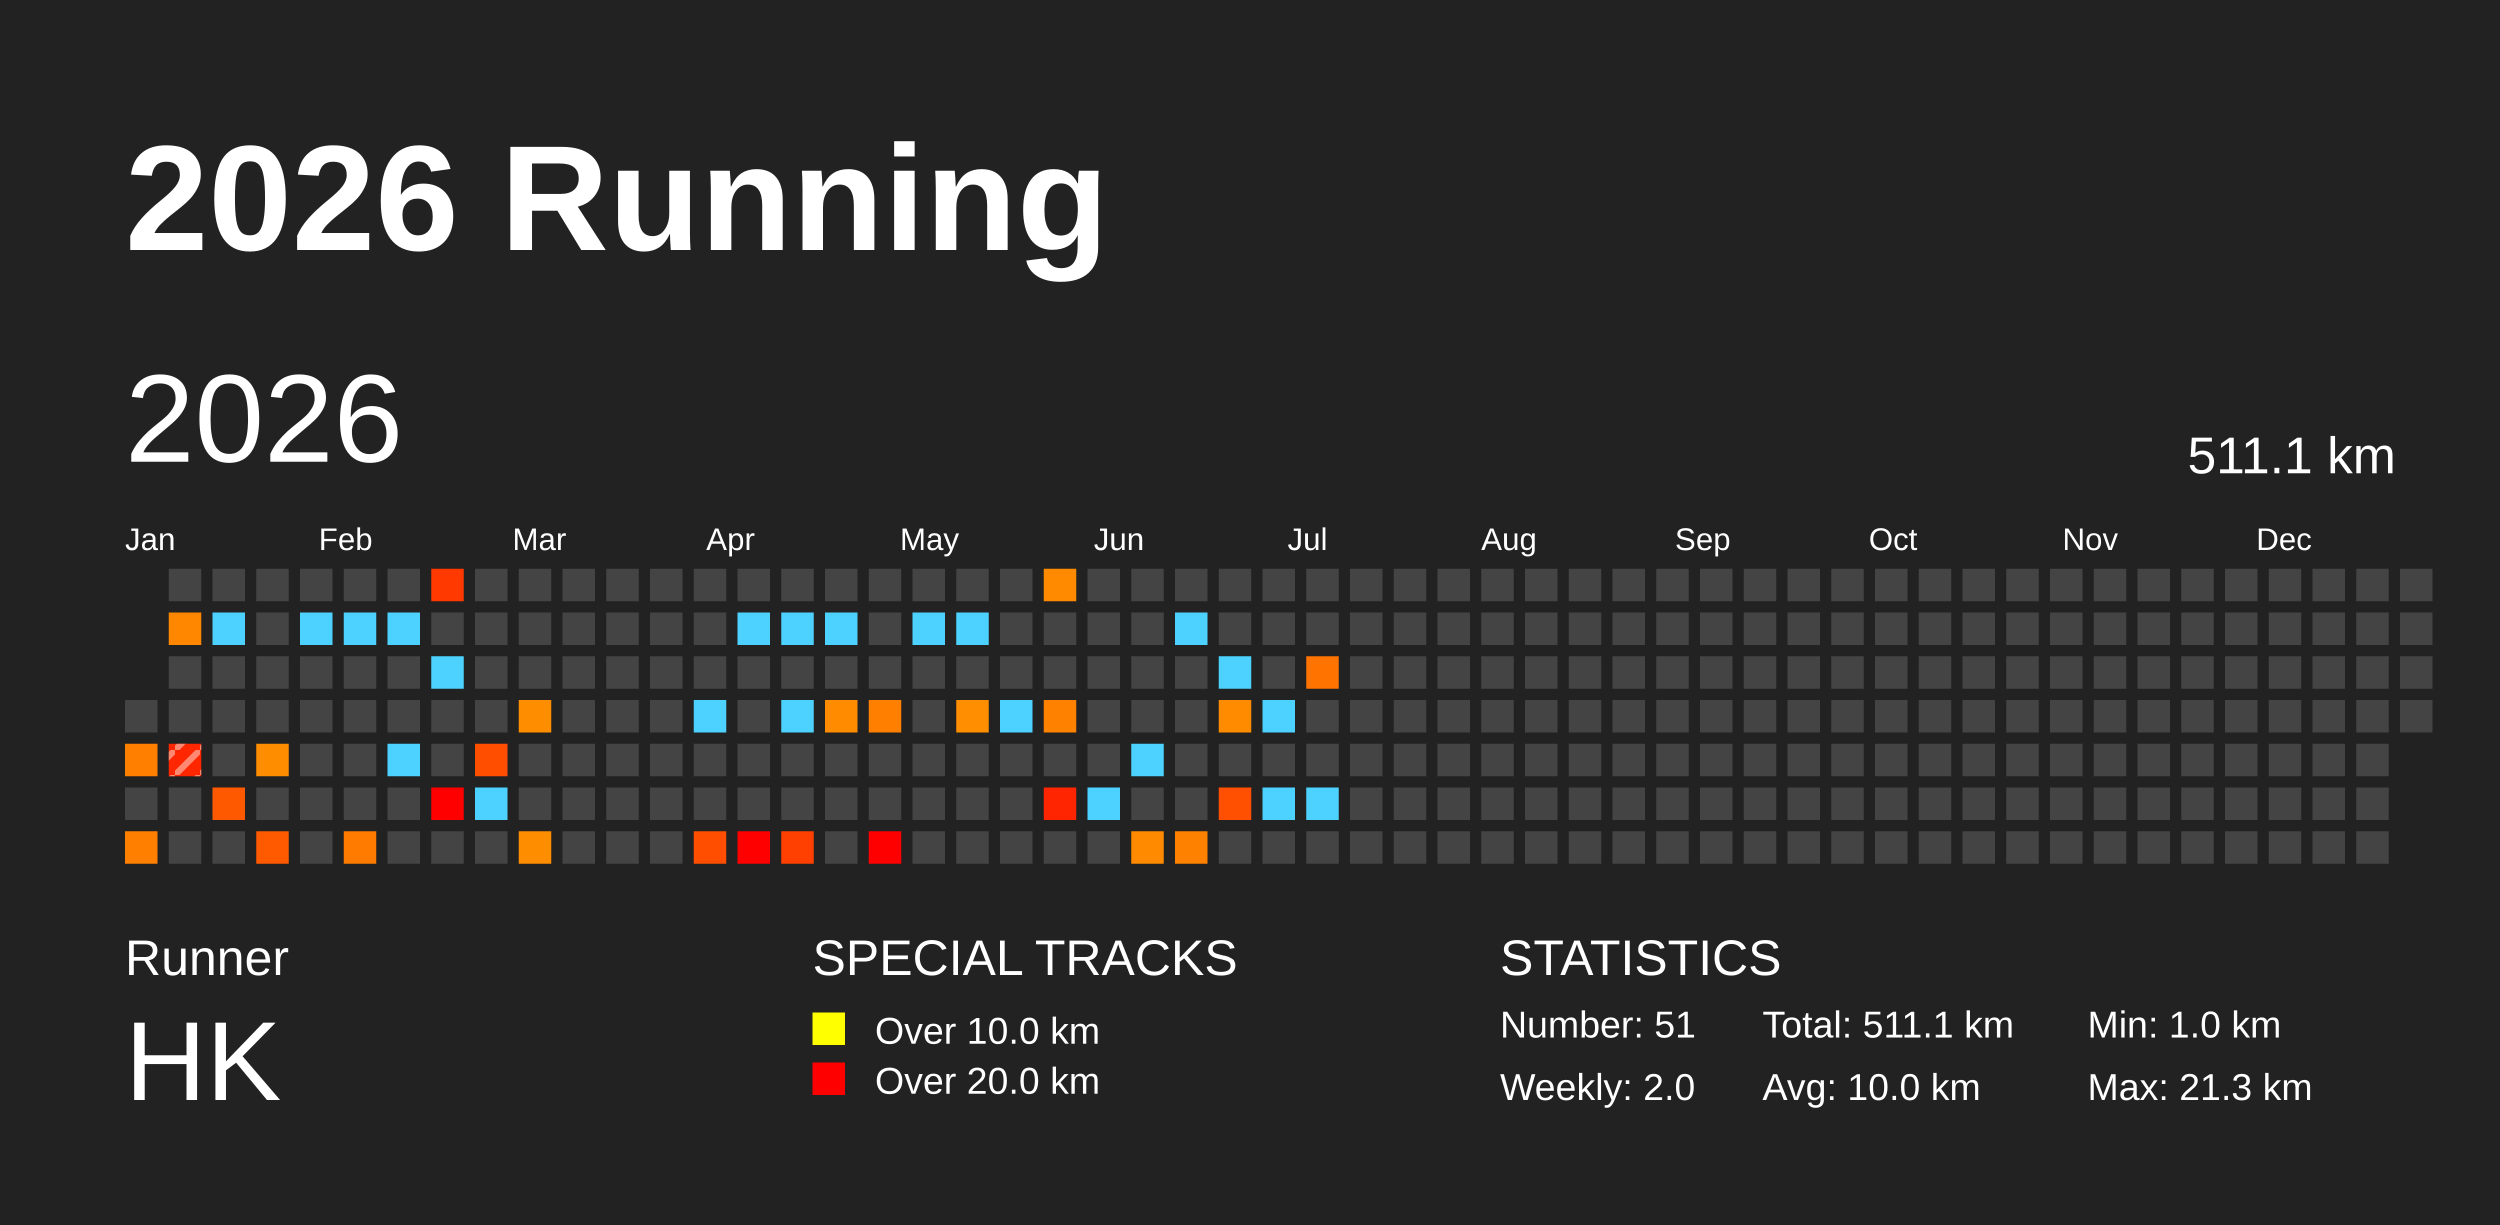
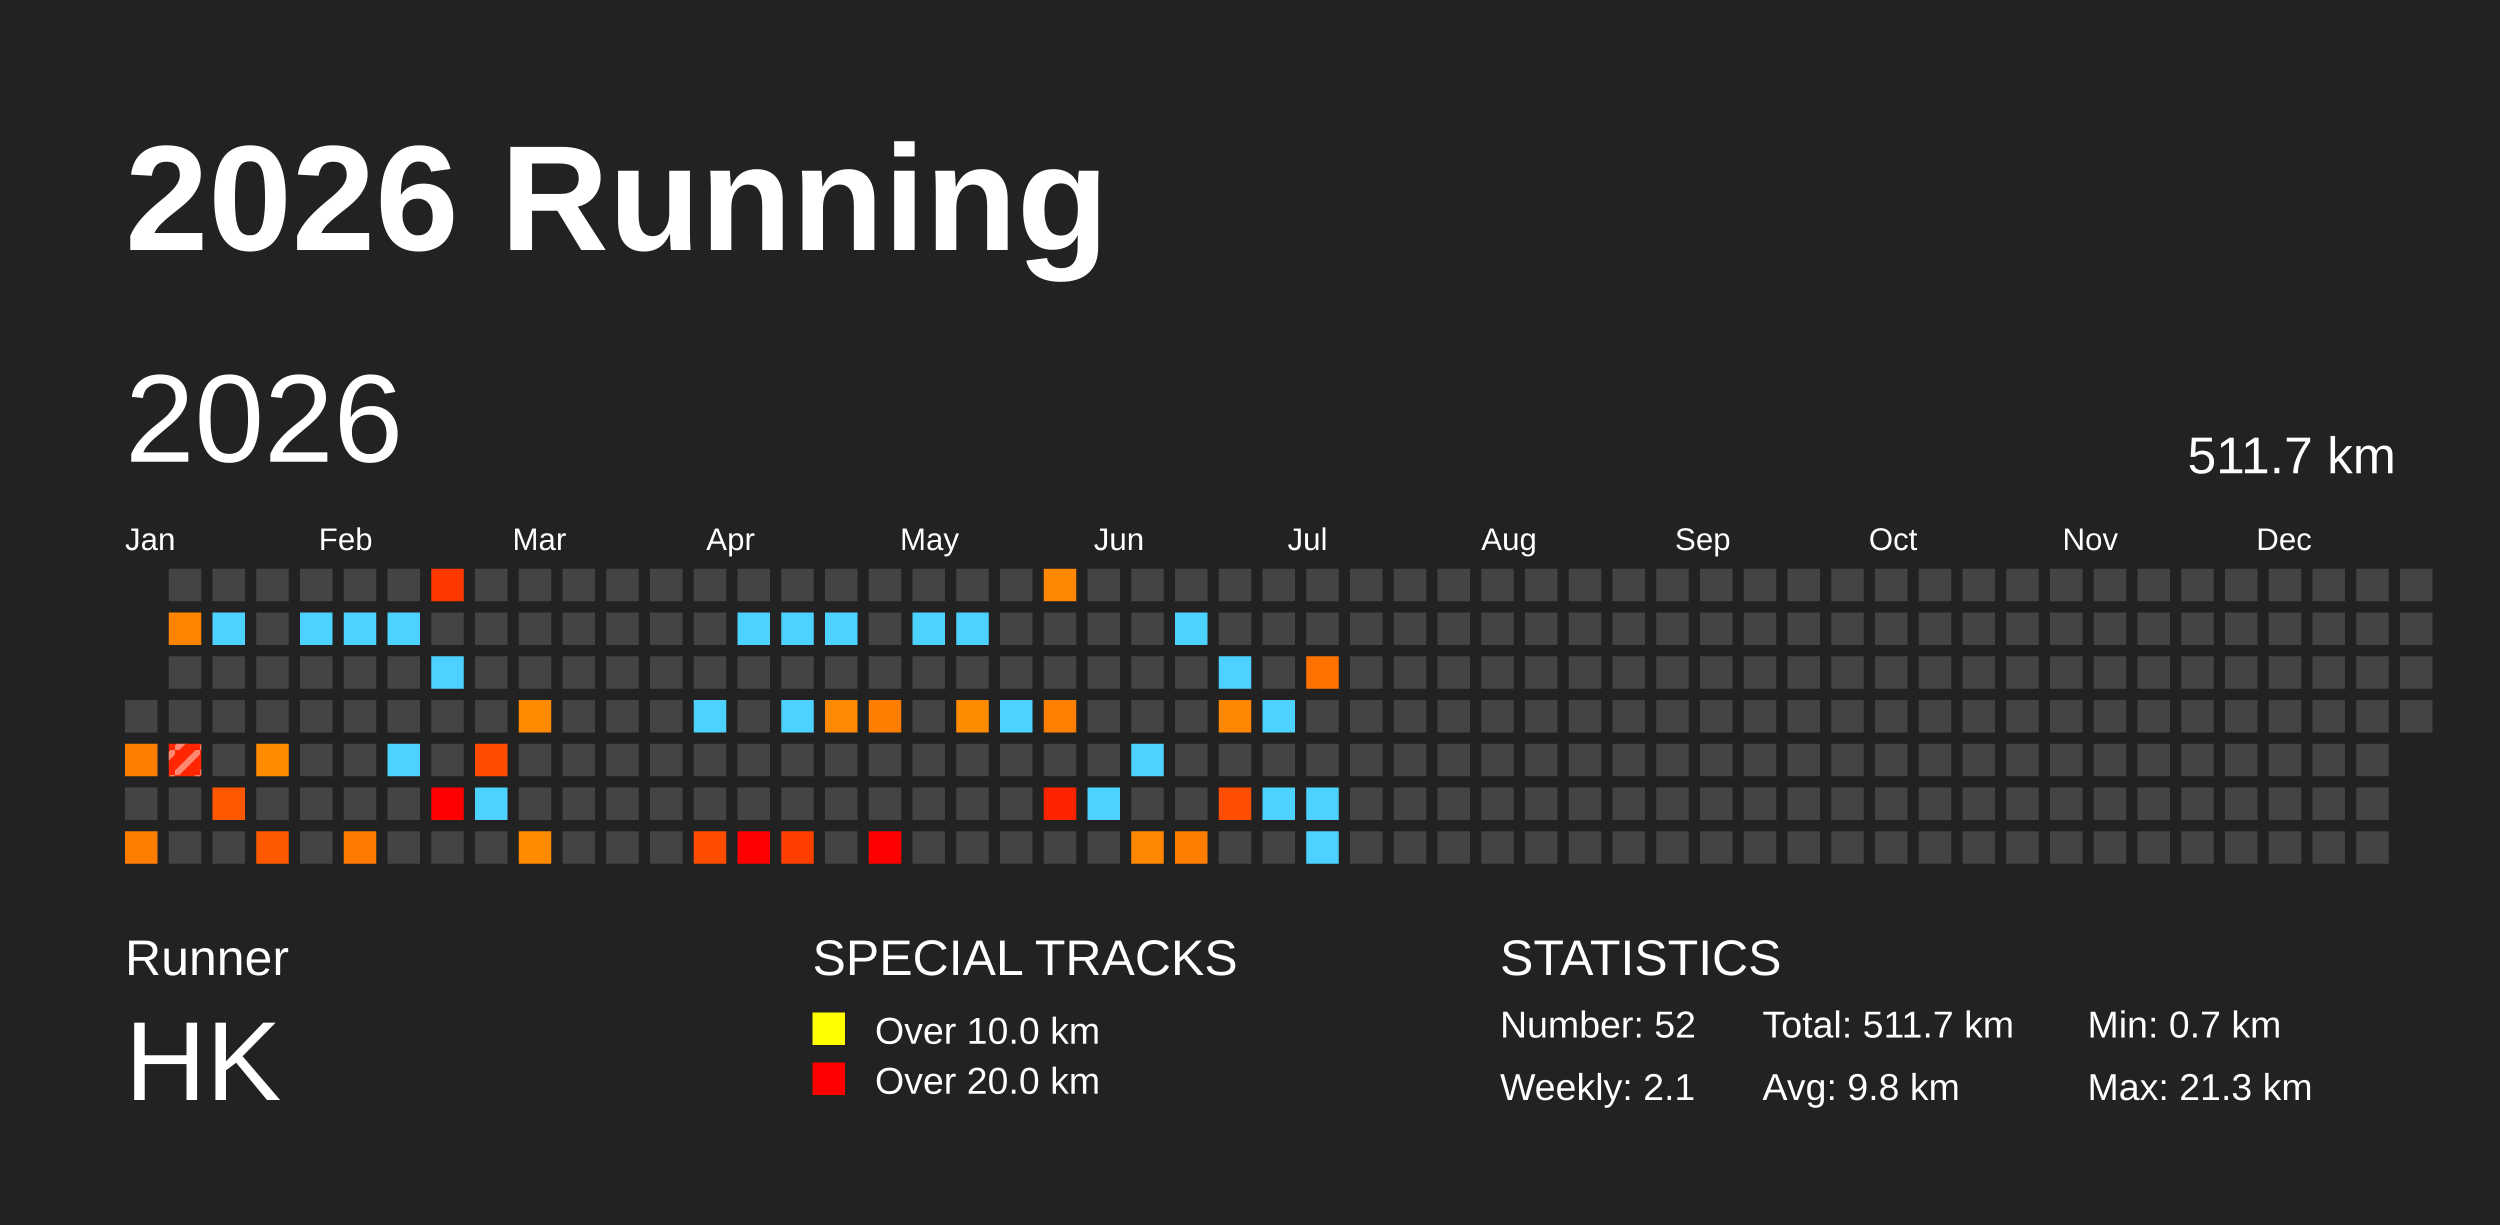
<svg xmlns="http://www.w3.org/2000/svg" baseProfile="full" height="98mm" version="1.1" viewBox="0,0,200,98" width="200mm">
  <defs>
    <pattern height="2" id="indoor-stripe" patternUnits="userSpaceOnUse" width="2">
      <line stroke="white" stroke-opacity="0.45" stroke-width="0.5" x1="0" x2="2" y1="2" y2="0" />
    </pattern>
  </defs>
  <rect fill="#222222" height="98" width="200" x="0" y="0" />
  <text fill="#FFFFFF" style="font-size:12px; font-family:Arial; font-weight:bold;" x="10" y="20">2026 Running</text>
  <text fill="#FFFFFF" style="font-size:4px; font-family:Arial" x="10" y="78">Runner</text>
  <text fill="#FFFFFF" style="font-size:9px; font-family:Arial" x="10" y="88">HK</text>
  <text fill="#FFFFFF" style="font-size:4px; font-family:Arial" x="65" y="78">SPECIAL TRACKS</text>
  <rect fill="yellow" height="2.6" width="2.6" x="65" y="81" />
  <text fill="#FFFFFF" style="font-size:3px; font-family:Arial" x="70" y="83.5">Over 10.0 km</text>
  <rect fill="red" height="2.6" width="2.6" x="65" y="85" />
  <text fill="#FFFFFF" style="font-size:3px; font-family:Arial" x="70" y="87.5">Over 20.0 km</text>
  <text fill="#FFFFFF" style="font-size:4px; font-family:Arial" x="120" y="78">STATISTICS</text>
-   <text fill="#FFFFFF" style="font-size:3px; font-family:Arial" x="120" y="83">Number: 51</text>
-   <text fill="#FFFFFF" style="font-size:3px; font-family:Arial" x="120" y="88">Weekly: 2.0</text>
-   <text fill="#FFFFFF" style="font-size:3px; font-family:Arial" x="141" y="83">Total: 511.1 km</text>
-   <text fill="#FFFFFF" style="font-size:3px; font-family:Arial" x="141" y="88">Avg: 10.0 km</text>
-   <text fill="#FFFFFF" style="font-size:3px; font-family:Arial" x="167" y="83">Min: 1.0 km</text>
+   <text fill="#FFFFFF" style="font-size:3px; font-family:Arial" x="120" y="83">Number: 52</text>
+   <text fill="#FFFFFF" style="font-size:3px; font-family:Arial" x="120" y="88">Weekly: 2.1</text>
+   <text fill="#FFFFFF" style="font-size:3px; font-family:Arial" x="141" y="83">Total: 511.7 km</text>
+   <text fill="#FFFFFF" style="font-size:3px; font-family:Arial" x="141" y="88">Avg: 9.8 km</text>
+   <text fill="#FFFFFF" style="font-size:3px; font-family:Arial" x="167" y="83">Min: 0.7 km</text>
  <text fill="#FFFFFF" style="font-size:3px; font-family:Arial" x="167" y="88">Max: 21.3 km</text>
  <text dominant-baseline="hanging" fill="#FFFFFF" style="font-size:10.0px; font-family:Arial;" x="10" y="30">2026</text>
-   <text dominant-baseline="hanging" fill="#FFFFFF" style="font-size:4.125px; font-family:Arial;" x="175" y="35">511.1 km</text>
+   <text dominant-baseline="hanging" fill="#FFFFFF" style="font-size:4.125px; font-family:Arial;" x="175" y="35">511.7 km</text>
  <text fill="#FFFFFF" style="font-size:2.5px; font-family:Arial" x="10.0" y="44">Jan</text>
  <text fill="#FFFFFF" style="font-size:2.5px; font-family:Arial" x="25.5" y="44">Feb</text>
  <text fill="#FFFFFF" style="font-size:2.5px; font-family:Arial" x="41.0" y="44">Mar</text>
  <text fill="#FFFFFF" style="font-size:2.5px; font-family:Arial" x="56.5" y="44">Apr</text>
  <text fill="#FFFFFF" style="font-size:2.5px; font-family:Arial" x="72.0" y="44">May</text>
  <text fill="#FFFFFF" style="font-size:2.5px; font-family:Arial" x="87.5" y="44">Jun</text>
  <text fill="#FFFFFF" style="font-size:2.5px; font-family:Arial" x="103.0" y="44">Jul</text>
  <text fill="#FFFFFF" style="font-size:2.5px; font-family:Arial" x="118.5" y="44">Aug</text>
  <text fill="#FFFFFF" style="font-size:2.5px; font-family:Arial" x="134.0" y="44">Sep</text>
  <text fill="#FFFFFF" style="font-size:2.5px; font-family:Arial" x="149.5" y="44">Oct</text>
  <text fill="#FFFFFF" style="font-size:2.5px; font-family:Arial" x="165.0" y="44">Nov</text>
  <text fill="#FFFFFF" style="font-size:2.5px; font-family:Arial" x="180.5" y="44">Dec</text>
  <rect fill="#444444" height="2.6" width="2.6" x="10.0" y="56.0" />
-   <rect fill="#ff8000" height="2.6" width="2.6" x="10.0" y="59.5" />
+   <rect fill="#ff7e00" height="2.6" width="2.6" x="10.0" y="59.5" />
  <rect fill="#444444" height="2.6" width="2.6" x="10.0" y="63.0" />
-   <rect fill="#ff7f00" height="2.6" width="2.6" x="10.0" y="66.5" />
+   <rect fill="#ff7d00" height="2.6" width="2.6" x="10.0" y="66.5" />
  <rect fill="#444444" height="2.6" width="2.6" x="13.5" y="45.5" />
-   <rect fill="#ff8700" height="2.6" width="2.6" x="13.5" y="49.0" />
+   <rect fill="#ff8500" height="2.6" width="2.6" x="13.5" y="49.0" />
  <rect fill="#444444" height="2.6" width="2.6" x="13.5" y="52.5" />
  <rect fill="#444444" height="2.6" width="2.6" x="13.5" y="56.0" />
  <rect fill="#ff2600" height="2.6" width="2.6" x="13.5" y="59.5" />
  <rect fill="url(#indoor-stripe)" height="2.6" style="pointer-events: none;" width="2.6" x="13.5" y="59.5" />
  <rect fill="#444444" height="2.6" width="2.6" x="13.5" y="63.0" />
  <rect fill="#444444" height="2.6" width="2.6" x="13.5" y="66.5" />
  <rect fill="#444444" height="2.6" width="2.6" x="17.0" y="45.5" />
  <rect fill="#4dd2ff" height="2.6" width="2.6" x="17.0" y="49.0" />
  <rect fill="#444444" height="2.6" width="2.6" x="17.0" y="52.5" />
  <rect fill="#444444" height="2.6" width="2.6" x="17.0" y="56.0" />
  <rect fill="#444444" height="2.6" width="2.6" x="17.0" y="59.5" />
-   <rect fill="#ff5900" height="2.6" width="2.6" x="17.0" y="63.0" />
+   <rect fill="#ff5800" height="2.6" width="2.6" x="17.0" y="63.0" />
  <rect fill="#444444" height="2.6" width="2.6" x="17.0" y="66.5" />
  <rect fill="#444444" height="2.6" width="2.6" x="20.5" y="45.5" />
  <rect fill="#444444" height="2.6" width="2.6" x="20.5" y="49.0" />
  <rect fill="#444444" height="2.6" width="2.6" x="20.5" y="52.5" />
  <rect fill="#444444" height="2.6" width="2.6" x="20.5" y="56.0" />
-   <rect fill="#ff8d00" height="2.6" width="2.6" x="20.5" y="59.5" />
+   <rect fill="#ff8a00" height="2.6" width="2.6" x="20.5" y="59.5" />
  <rect fill="#444444" height="2.6" width="2.6" x="20.5" y="63.0" />
-   <rect fill="#ff5a00" height="2.6" width="2.6" x="20.5" y="66.5" />
+   <rect fill="#ff5900" height="2.6" width="2.6" x="20.5" y="66.5" />
  <rect fill="#444444" height="2.6" width="2.6" x="24.0" y="45.5" />
  <rect fill="#4dd2ff" height="2.6" width="2.6" x="24.0" y="49.0" />
  <rect fill="#444444" height="2.6" width="2.6" x="24.0" y="52.5" />
  <rect fill="#444444" height="2.6" width="2.6" x="24.0" y="56.0" />
  <rect fill="#444444" height="2.6" width="2.6" x="24.0" y="59.5" />
  <rect fill="#444444" height="2.6" width="2.6" x="24.0" y="63.0" />
  <rect fill="#444444" height="2.6" width="2.6" x="24.0" y="66.5" />
  <rect fill="#444444" height="2.6" width="2.6" x="27.5" y="45.5" />
  <rect fill="#4dd2ff" height="2.6" width="2.6" x="27.5" y="49.0" />
  <rect fill="#444444" height="2.6" width="2.6" x="27.5" y="52.5" />
  <rect fill="#444444" height="2.6" width="2.6" x="27.5" y="56.0" />
  <rect fill="#444444" height="2.6" width="2.6" x="27.5" y="59.5" />
  <rect fill="#444444" height="2.6" width="2.6" x="27.5" y="63.0" />
-   <rect fill="#ff7b00" height="2.6" width="2.6" x="27.5" y="66.5" />
+   <rect fill="#ff7900" height="2.6" width="2.6" x="27.5" y="66.5" />
  <rect fill="#444444" height="2.6" width="2.6" x="31.0" y="45.5" />
  <rect fill="#4dd2ff" height="2.6" width="2.6" x="31.0" y="49.0" />
  <rect fill="#444444" height="2.6" width="2.6" x="31.0" y="52.5" />
  <rect fill="#444444" height="2.6" width="2.6" x="31.0" y="56.0" />
  <rect fill="#4dd2ff" height="2.6" width="2.6" x="31.0" y="59.5" />
  <rect fill="#444444" height="2.6" width="2.6" x="31.0" y="63.0" />
  <rect fill="#444444" height="2.6" width="2.6" x="31.0" y="66.5" />
-   <rect fill="#ff3900" height="2.6" width="2.6" x="34.5" y="45.5" />
+   <rect fill="#ff3800" height="2.6" width="2.6" x="34.5" y="45.5" />
  <rect fill="#444444" height="2.6" width="2.6" x="34.5" y="49.0" />
  <rect fill="#4dd2ff" height="2.6" width="2.6" x="34.5" y="52.5" />
  <rect fill="#444444" height="2.6" width="2.6" x="34.5" y="56.0" />
  <rect fill="#444444" height="2.6" width="2.6" x="34.5" y="59.5" />
  <rect fill="red" height="2.6" width="2.6" x="34.5" y="63.0" />
  <rect fill="#444444" height="2.6" width="2.6" x="34.5" y="66.5" />
  <rect fill="#444444" height="2.6" width="2.6" x="38.0" y="45.5" />
  <rect fill="#444444" height="2.6" width="2.6" x="38.0" y="49.0" />
  <rect fill="#444444" height="2.6" width="2.6" x="38.0" y="52.5" />
  <rect fill="#444444" height="2.6" width="2.6" x="38.0" y="56.0" />
-   <rect fill="#ff4e00" height="2.6" width="2.6" x="38.0" y="59.5" />
+   <rect fill="#ff4d00" height="2.6" width="2.6" x="38.0" y="59.5" />
  <rect fill="#4dd2ff" height="2.6" width="2.6" x="38.0" y="63.0" />
  <rect fill="#444444" height="2.6" width="2.6" x="38.0" y="66.5" />
  <rect fill="#444444" height="2.6" width="2.6" x="41.5" y="45.5" />
  <rect fill="#444444" height="2.6" width="2.6" x="41.5" y="49.0" />
  <rect fill="#444444" height="2.6" width="2.6" x="41.5" y="52.5" />
-   <rect fill="#ff8d00" height="2.6" width="2.6" x="41.5" y="56.0" />
+   <rect fill="#ff8a00" height="2.6" width="2.6" x="41.5" y="56.0" />
  <rect fill="#444444" height="2.6" width="2.6" x="41.5" y="59.5" />
  <rect fill="#444444" height="2.6" width="2.6" x="41.5" y="63.0" />
-   <rect fill="#ff8d00" height="2.6" width="2.6" x="41.5" y="66.5" />
+   <rect fill="#ff8a00" height="2.6" width="2.6" x="41.5" y="66.5" />
  <rect fill="#444444" height="2.6" width="2.6" x="45.0" y="45.5" />
  <rect fill="#444444" height="2.6" width="2.6" x="45.0" y="49.0" />
  <rect fill="#444444" height="2.6" width="2.6" x="45.0" y="52.5" />
  <rect fill="#444444" height="2.6" width="2.6" x="45.0" y="56.0" />
  <rect fill="#444444" height="2.6" width="2.6" x="45.0" y="59.5" />
  <rect fill="#444444" height="2.6" width="2.6" x="45.0" y="63.0" />
  <rect fill="#444444" height="2.6" width="2.6" x="45.0" y="66.5" />
  <rect fill="#444444" height="2.6" width="2.6" x="48.5" y="45.5" />
  <rect fill="#444444" height="2.6" width="2.6" x="48.5" y="49.0" />
  <rect fill="#444444" height="2.6" width="2.6" x="48.5" y="52.5" />
  <rect fill="#444444" height="2.6" width="2.6" x="48.5" y="56.0" />
  <rect fill="#444444" height="2.6" width="2.6" x="48.5" y="59.5" />
  <rect fill="#444444" height="2.6" width="2.6" x="48.5" y="63.0" />
  <rect fill="#444444" height="2.6" width="2.6" x="48.5" y="66.5" />
  <rect fill="#444444" height="2.6" width="2.6" x="52.0" y="45.5" />
  <rect fill="#444444" height="2.6" width="2.6" x="52.0" y="49.0" />
  <rect fill="#444444" height="2.6" width="2.6" x="52.0" y="52.5" />
  <rect fill="#444444" height="2.6" width="2.6" x="52.0" y="56.0" />
  <rect fill="#444444" height="2.6" width="2.6" x="52.0" y="59.5" />
  <rect fill="#444444" height="2.6" width="2.6" x="52.0" y="63.0" />
  <rect fill="#444444" height="2.6" width="2.6" x="52.0" y="66.5" />
  <rect fill="#444444" height="2.6" width="2.6" x="55.5" y="45.5" />
  <rect fill="#444444" height="2.6" width="2.6" x="55.5" y="49.0" />
  <rect fill="#444444" height="2.6" width="2.6" x="55.5" y="52.5" />
  <rect fill="#4dd2ff" height="2.6" width="2.6" x="55.5" y="56.0" />
  <rect fill="#444444" height="2.6" width="2.6" x="55.5" y="59.5" />
  <rect fill="#444444" height="2.6" width="2.6" x="55.5" y="63.0" />
-   <rect fill="#ff4e00" height="2.6" width="2.6" x="55.5" y="66.5" />
+   <rect fill="#ff4d00" height="2.6" width="2.6" x="55.5" y="66.5" />
  <rect fill="#444444" height="2.6" width="2.6" x="59.0" y="45.5" />
  <rect fill="#4dd2ff" height="2.6" width="2.6" x="59.0" y="49.0" />
  <rect fill="#444444" height="2.6" width="2.6" x="59.0" y="52.5" />
  <rect fill="#444444" height="2.6" width="2.6" x="59.0" y="56.0" />
  <rect fill="#444444" height="2.6" width="2.6" x="59.0" y="59.5" />
  <rect fill="#444444" height="2.6" width="2.6" x="59.0" y="63.0" />
  <rect fill="red" height="2.6" width="2.6" x="59.0" y="66.5" />
  <rect fill="#444444" height="2.6" width="2.6" x="62.5" y="45.5" />
  <rect fill="#4dd2ff" height="2.6" width="2.6" x="62.5" y="49.0" />
  <rect fill="#444444" height="2.6" width="2.6" x="62.5" y="52.5" />
  <rect fill="#4dd2ff" height="2.6" width="2.6" x="62.5" y="56.0" />
  <rect fill="#444444" height="2.6" width="2.6" x="62.5" y="59.5" />
  <rect fill="#444444" height="2.6" width="2.6" x="62.5" y="63.0" />
-   <rect fill="#ff4000" height="2.6" width="2.6" x="62.5" y="66.5" />
+   <rect fill="#ff3f00" height="2.6" width="2.6" x="62.5" y="66.5" />
  <rect fill="#444444" height="2.6" width="2.6" x="66.0" y="45.5" />
  <rect fill="#4dd2ff" height="2.6" width="2.6" x="66.0" y="49.0" />
  <rect fill="#444444" height="2.6" width="2.6" x="66.0" y="52.5" />
-   <rect fill="#ff8b00" height="2.6" width="2.6" x="66.0" y="56.0" />
+   <rect fill="#ff8900" height="2.6" width="2.6" x="66.0" y="56.0" />
  <rect fill="#444444" height="2.6" width="2.6" x="66.0" y="59.5" />
  <rect fill="#444444" height="2.6" width="2.6" x="66.0" y="63.0" />
  <rect fill="#444444" height="2.6" width="2.6" x="66.0" y="66.5" />
  <rect fill="#444444" height="2.6" width="2.6" x="69.5" y="45.5" />
  <rect fill="#444444" height="2.6" width="2.6" x="69.5" y="49.0" />
  <rect fill="#444444" height="2.6" width="2.6" x="69.5" y="52.5" />
-   <rect fill="#ff8000" height="2.6" width="2.6" x="69.5" y="56.0" />
+   <rect fill="#ff7e00" height="2.6" width="2.6" x="69.5" y="56.0" />
  <rect fill="#444444" height="2.6" width="2.6" x="69.5" y="59.5" />
  <rect fill="#444444" height="2.6" width="2.6" x="69.5" y="63.0" />
  <rect fill="red" height="2.6" width="2.6" x="69.5" y="66.5" />
  <rect fill="#444444" height="2.6" width="2.6" x="73.0" y="45.5" />
  <rect fill="#4dd2ff" height="2.6" width="2.6" x="73.0" y="49.0" />
  <rect fill="#444444" height="2.6" width="2.6" x="73.0" y="52.5" />
  <rect fill="#444444" height="2.6" width="2.6" x="73.0" y="56.0" />
  <rect fill="#444444" height="2.6" width="2.6" x="73.0" y="59.5" />
  <rect fill="#444444" height="2.6" width="2.6" x="73.0" y="63.0" />
  <rect fill="#444444" height="2.6" width="2.6" x="73.0" y="66.5" />
  <rect fill="#444444" height="2.6" width="2.6" x="76.5" y="45.5" />
  <rect fill="#4dd2ff" height="2.6" width="2.6" x="76.5" y="49.0" />
  <rect fill="#444444" height="2.6" width="2.6" x="76.5" y="52.5" />
-   <rect fill="#ff8e00" height="2.6" width="2.6" x="76.5" y="56.0" />
+   <rect fill="#ff8b00" height="2.6" width="2.6" x="76.5" y="56.0" />
  <rect fill="#444444" height="2.6" width="2.6" x="76.5" y="59.5" />
  <rect fill="#444444" height="2.6" width="2.6" x="76.5" y="63.0" />
  <rect fill="#444444" height="2.6" width="2.6" x="76.5" y="66.5" />
  <rect fill="#444444" height="2.6" width="2.6" x="80.0" y="45.5" />
  <rect fill="#444444" height="2.6" width="2.6" x="80.0" y="49.0" />
  <rect fill="#444444" height="2.6" width="2.6" x="80.0" y="52.5" />
  <rect fill="#4dd2ff" height="2.6" width="2.6" x="80.0" y="56.0" />
  <rect fill="#444444" height="2.6" width="2.6" x="80.0" y="59.5" />
  <rect fill="#444444" height="2.6" width="2.6" x="80.0" y="63.0" />
  <rect fill="#444444" height="2.6" width="2.6" x="80.0" y="66.5" />
-   <rect fill="#ff8a00" height="2.6" width="2.6" x="83.5" y="45.5" />
+   <rect fill="#ff8800" height="2.6" width="2.6" x="83.5" y="45.5" />
  <rect fill="#444444" height="2.6" width="2.6" x="83.5" y="49.0" />
  <rect fill="#444444" height="2.6" width="2.6" x="83.5" y="52.5" />
-   <rect fill="#ff8100" height="2.6" width="2.6" x="83.5" y="56.0" />
+   <rect fill="#ff7f00" height="2.6" width="2.6" x="83.5" y="56.0" />
  <rect fill="#444444" height="2.6" width="2.6" x="83.5" y="59.5" />
-   <rect fill="#ff2500" height="2.6" width="2.6" x="83.5" y="63.0" />
+   <rect fill="#ff2400" height="2.6" width="2.6" x="83.5" y="63.0" />
  <rect fill="#444444" height="2.6" width="2.6" x="83.5" y="66.5" />
  <rect fill="#444444" height="2.6" width="2.6" x="87.0" y="45.5" />
  <rect fill="#444444" height="2.6" width="2.6" x="87.0" y="49.0" />
  <rect fill="#444444" height="2.6" width="2.6" x="87.0" y="52.5" />
  <rect fill="#444444" height="2.6" width="2.6" x="87.0" y="56.0" />
  <rect fill="#444444" height="2.6" width="2.6" x="87.0" y="59.5" />
  <rect fill="#4dd2ff" height="2.6" width="2.6" x="87.0" y="63.0" />
  <rect fill="#444444" height="2.6" width="2.6" x="87.0" y="66.5" />
  <rect fill="#444444" height="2.6" width="2.6" x="90.5" y="45.5" />
  <rect fill="#444444" height="2.6" width="2.6" x="90.5" y="49.0" />
  <rect fill="#444444" height="2.6" width="2.6" x="90.5" y="52.5" />
  <rect fill="#444444" height="2.6" width="2.6" x="90.5" y="56.0" />
  <rect fill="#4dd2ff" height="2.6" width="2.6" x="90.5" y="59.5" />
  <rect fill="#444444" height="2.6" width="2.6" x="90.5" y="63.0" />
-   <rect fill="#ff8a00" height="2.6" width="2.6" x="90.5" y="66.5" />
+   <rect fill="#ff8700" height="2.6" width="2.6" x="90.5" y="66.5" />
  <rect fill="#444444" height="2.6" width="2.6" x="94.0" y="45.5" />
  <rect fill="#4dd2ff" height="2.6" width="2.6" x="94.0" y="49.0" />
  <rect fill="#444444" height="2.6" width="2.6" x="94.0" y="52.5" />
  <rect fill="#444444" height="2.6" width="2.6" x="94.0" y="56.0" />
  <rect fill="#444444" height="2.6" width="2.6" x="94.0" y="59.5" />
  <rect fill="#444444" height="2.6" width="2.6" x="94.0" y="63.0" />
-   <rect fill="#ff8100" height="2.6" width="2.6" x="94.0" y="66.5" />
+   <rect fill="#ff7e00" height="2.6" width="2.6" x="94.0" y="66.5" />
  <rect fill="#444444" height="2.6" width="2.6" x="97.5" y="45.5" />
  <rect fill="#444444" height="2.6" width="2.6" x="97.5" y="49.0" />
  <rect fill="#4dd2ff" height="2.6" width="2.6" x="97.5" y="52.5" />
-   <rect fill="#ff8b00" height="2.6" width="2.6" x="97.5" y="56.0" />
+   <rect fill="#ff8800" height="2.6" width="2.6" x="97.5" y="56.0" />
  <rect fill="#444444" height="2.6" width="2.6" x="97.5" y="59.5" />
-   <rect fill="#ff4f00" height="2.6" width="2.6" x="97.5" y="63.0" />
+   <rect fill="#ff4e00" height="2.6" width="2.6" x="97.5" y="63.0" />
  <rect fill="#444444" height="2.6" width="2.6" x="97.5" y="66.5" />
  <rect fill="#444444" height="2.6" width="2.6" x="101.0" y="45.5" />
  <rect fill="#444444" height="2.6" width="2.6" x="101.0" y="49.0" />
  <rect fill="#444444" height="2.6" width="2.6" x="101.0" y="52.5" />
  <rect fill="#4dd2ff" height="2.6" width="2.6" x="101.0" y="56.0" />
  <rect fill="#444444" height="2.6" width="2.6" x="101.0" y="59.5" />
  <rect fill="#4dd2ff" height="2.6" width="2.6" x="101.0" y="63.0" />
  <rect fill="#444444" height="2.6" width="2.6" x="101.0" y="66.5" />
  <rect fill="#444444" height="2.6" width="2.6" x="104.5" y="45.5" />
  <rect fill="#444444" height="2.6" width="2.6" x="104.5" y="49.0" />
-   <rect fill="#ff7300" height="2.6" width="2.6" x="104.5" y="52.5" />
+   <rect fill="#ff7100" height="2.6" width="2.6" x="104.5" y="52.5" />
  <rect fill="#444444" height="2.6" width="2.6" x="104.5" y="56.0" />
  <rect fill="#444444" height="2.6" width="2.6" x="104.5" y="59.5" />
  <rect fill="#4dd2ff" height="2.6" width="2.6" x="104.5" y="63.0" />
-   <rect fill="#444444" height="2.6" width="2.6" x="104.5" y="66.5" />
+   <rect fill="#4dd2ff" height="2.6" width="2.6" x="104.5" y="66.5" />
  <rect fill="#444444" height="2.6" width="2.6" x="108.0" y="45.5" />
  <rect fill="#444444" height="2.6" width="2.6" x="108.0" y="49.0" />
  <rect fill="#444444" height="2.6" width="2.6" x="108.0" y="52.5" />
  <rect fill="#444444" height="2.6" width="2.6" x="108.0" y="56.0" />
  <rect fill="#444444" height="2.6" width="2.6" x="108.0" y="59.5" />
  <rect fill="#444444" height="2.6" width="2.6" x="108.0" y="63.0" />
  <rect fill="#444444" height="2.6" width="2.6" x="108.0" y="66.5" />
  <rect fill="#444444" height="2.6" width="2.6" x="111.5" y="45.5" />
  <rect fill="#444444" height="2.6" width="2.6" x="111.5" y="49.0" />
  <rect fill="#444444" height="2.6" width="2.6" x="111.5" y="52.5" />
  <rect fill="#444444" height="2.6" width="2.6" x="111.5" y="56.0" />
  <rect fill="#444444" height="2.6" width="2.6" x="111.5" y="59.5" />
  <rect fill="#444444" height="2.6" width="2.6" x="111.5" y="63.0" />
  <rect fill="#444444" height="2.6" width="2.6" x="111.5" y="66.5" />
  <rect fill="#444444" height="2.6" width="2.6" x="115.0" y="45.5" />
  <rect fill="#444444" height="2.6" width="2.6" x="115.0" y="49.0" />
  <rect fill="#444444" height="2.6" width="2.6" x="115.0" y="52.5" />
  <rect fill="#444444" height="2.6" width="2.6" x="115.0" y="56.0" />
  <rect fill="#444444" height="2.6" width="2.6" x="115.0" y="59.5" />
  <rect fill="#444444" height="2.6" width="2.6" x="115.0" y="63.0" />
  <rect fill="#444444" height="2.6" width="2.6" x="115.0" y="66.5" />
  <rect fill="#444444" height="2.6" width="2.6" x="118.5" y="45.5" />
  <rect fill="#444444" height="2.6" width="2.6" x="118.5" y="49.0" />
  <rect fill="#444444" height="2.6" width="2.6" x="118.5" y="52.5" />
  <rect fill="#444444" height="2.6" width="2.6" x="118.5" y="56.0" />
  <rect fill="#444444" height="2.6" width="2.6" x="118.5" y="59.5" />
  <rect fill="#444444" height="2.6" width="2.6" x="118.5" y="63.0" />
  <rect fill="#444444" height="2.6" width="2.6" x="118.5" y="66.5" />
  <rect fill="#444444" height="2.6" width="2.6" x="122.0" y="45.5" />
  <rect fill="#444444" height="2.6" width="2.6" x="122.0" y="49.0" />
  <rect fill="#444444" height="2.6" width="2.6" x="122.0" y="52.5" />
  <rect fill="#444444" height="2.6" width="2.6" x="122.0" y="56.0" />
  <rect fill="#444444" height="2.6" width="2.6" x="122.0" y="59.5" />
  <rect fill="#444444" height="2.6" width="2.6" x="122.0" y="63.0" />
  <rect fill="#444444" height="2.6" width="2.6" x="122.0" y="66.5" />
  <rect fill="#444444" height="2.6" width="2.6" x="125.5" y="45.5" />
  <rect fill="#444444" height="2.6" width="2.6" x="125.5" y="49.0" />
  <rect fill="#444444" height="2.6" width="2.6" x="125.5" y="52.5" />
  <rect fill="#444444" height="2.6" width="2.6" x="125.5" y="56.0" />
  <rect fill="#444444" height="2.6" width="2.6" x="125.5" y="59.5" />
  <rect fill="#444444" height="2.6" width="2.6" x="125.5" y="63.0" />
  <rect fill="#444444" height="2.6" width="2.6" x="125.5" y="66.5" />
  <rect fill="#444444" height="2.6" width="2.6" x="129.0" y="45.5" />
  <rect fill="#444444" height="2.6" width="2.6" x="129.0" y="49.0" />
  <rect fill="#444444" height="2.6" width="2.6" x="129.0" y="52.5" />
  <rect fill="#444444" height="2.6" width="2.6" x="129.0" y="56.0" />
  <rect fill="#444444" height="2.6" width="2.6" x="129.0" y="59.5" />
  <rect fill="#444444" height="2.6" width="2.6" x="129.0" y="63.0" />
  <rect fill="#444444" height="2.6" width="2.6" x="129.0" y="66.5" />
  <rect fill="#444444" height="2.6" width="2.6" x="132.5" y="45.5" />
  <rect fill="#444444" height="2.6" width="2.6" x="132.5" y="49.0" />
  <rect fill="#444444" height="2.6" width="2.6" x="132.5" y="52.5" />
  <rect fill="#444444" height="2.6" width="2.6" x="132.5" y="56.0" />
  <rect fill="#444444" height="2.6" width="2.6" x="132.5" y="59.5" />
  <rect fill="#444444" height="2.6" width="2.6" x="132.5" y="63.0" />
  <rect fill="#444444" height="2.6" width="2.6" x="132.5" y="66.5" />
  <rect fill="#444444" height="2.6" width="2.6" x="136.0" y="45.5" />
  <rect fill="#444444" height="2.6" width="2.6" x="136.0" y="49.0" />
  <rect fill="#444444" height="2.6" width="2.6" x="136.0" y="52.5" />
  <rect fill="#444444" height="2.6" width="2.6" x="136.0" y="56.0" />
  <rect fill="#444444" height="2.6" width="2.6" x="136.0" y="59.5" />
  <rect fill="#444444" height="2.6" width="2.6" x="136.0" y="63.0" />
  <rect fill="#444444" height="2.6" width="2.6" x="136.0" y="66.5" />
  <rect fill="#444444" height="2.6" width="2.6" x="139.5" y="45.5" />
  <rect fill="#444444" height="2.6" width="2.6" x="139.5" y="49.0" />
  <rect fill="#444444" height="2.6" width="2.6" x="139.5" y="52.5" />
  <rect fill="#444444" height="2.6" width="2.6" x="139.5" y="56.0" />
  <rect fill="#444444" height="2.6" width="2.6" x="139.5" y="59.5" />
  <rect fill="#444444" height="2.6" width="2.6" x="139.5" y="63.0" />
  <rect fill="#444444" height="2.6" width="2.6" x="139.5" y="66.5" />
  <rect fill="#444444" height="2.6" width="2.6" x="143.0" y="45.5" />
  <rect fill="#444444" height="2.6" width="2.6" x="143.0" y="49.0" />
  <rect fill="#444444" height="2.6" width="2.6" x="143.0" y="52.5" />
  <rect fill="#444444" height="2.6" width="2.6" x="143.0" y="56.0" />
  <rect fill="#444444" height="2.6" width="2.6" x="143.0" y="59.5" />
  <rect fill="#444444" height="2.6" width="2.6" x="143.0" y="63.0" />
  <rect fill="#444444" height="2.6" width="2.6" x="143.0" y="66.5" />
  <rect fill="#444444" height="2.6" width="2.6" x="146.5" y="45.5" />
  <rect fill="#444444" height="2.6" width="2.6" x="146.5" y="49.0" />
  <rect fill="#444444" height="2.6" width="2.6" x="146.5" y="52.5" />
  <rect fill="#444444" height="2.6" width="2.6" x="146.5" y="56.0" />
  <rect fill="#444444" height="2.6" width="2.6" x="146.5" y="59.5" />
  <rect fill="#444444" height="2.6" width="2.6" x="146.5" y="63.0" />
  <rect fill="#444444" height="2.6" width="2.6" x="146.5" y="66.5" />
  <rect fill="#444444" height="2.6" width="2.6" x="150.0" y="45.5" />
  <rect fill="#444444" height="2.6" width="2.6" x="150.0" y="49.0" />
  <rect fill="#444444" height="2.6" width="2.6" x="150.0" y="52.5" />
  <rect fill="#444444" height="2.6" width="2.6" x="150.0" y="56.0" />
  <rect fill="#444444" height="2.6" width="2.6" x="150.0" y="59.5" />
  <rect fill="#444444" height="2.6" width="2.6" x="150.0" y="63.0" />
  <rect fill="#444444" height="2.6" width="2.6" x="150.0" y="66.5" />
  <rect fill="#444444" height="2.6" width="2.6" x="153.5" y="45.5" />
  <rect fill="#444444" height="2.6" width="2.6" x="153.5" y="49.0" />
  <rect fill="#444444" height="2.6" width="2.6" x="153.5" y="52.5" />
  <rect fill="#444444" height="2.6" width="2.6" x="153.5" y="56.0" />
  <rect fill="#444444" height="2.6" width="2.6" x="153.5" y="59.5" />
  <rect fill="#444444" height="2.6" width="2.6" x="153.5" y="63.0" />
  <rect fill="#444444" height="2.6" width="2.6" x="153.5" y="66.5" />
  <rect fill="#444444" height="2.6" width="2.6" x="157.0" y="45.5" />
  <rect fill="#444444" height="2.6" width="2.6" x="157.0" y="49.0" />
  <rect fill="#444444" height="2.6" width="2.6" x="157.0" y="52.5" />
  <rect fill="#444444" height="2.6" width="2.6" x="157.0" y="56.0" />
  <rect fill="#444444" height="2.6" width="2.6" x="157.0" y="59.5" />
  <rect fill="#444444" height="2.6" width="2.6" x="157.0" y="63.0" />
  <rect fill="#444444" height="2.6" width="2.6" x="157.0" y="66.5" />
  <rect fill="#444444" height="2.6" width="2.6" x="160.5" y="45.5" />
  <rect fill="#444444" height="2.6" width="2.6" x="160.5" y="49.0" />
  <rect fill="#444444" height="2.6" width="2.6" x="160.5" y="52.5" />
  <rect fill="#444444" height="2.6" width="2.6" x="160.5" y="56.0" />
  <rect fill="#444444" height="2.6" width="2.6" x="160.5" y="59.5" />
  <rect fill="#444444" height="2.6" width="2.6" x="160.5" y="63.0" />
  <rect fill="#444444" height="2.6" width="2.6" x="160.5" y="66.5" />
  <rect fill="#444444" height="2.6" width="2.6" x="164.0" y="45.5" />
  <rect fill="#444444" height="2.6" width="2.6" x="164.0" y="49.0" />
  <rect fill="#444444" height="2.6" width="2.6" x="164.0" y="52.5" />
  <rect fill="#444444" height="2.6" width="2.6" x="164.0" y="56.0" />
  <rect fill="#444444" height="2.6" width="2.6" x="164.0" y="59.5" />
  <rect fill="#444444" height="2.6" width="2.6" x="164.0" y="63.0" />
  <rect fill="#444444" height="2.6" width="2.6" x="164.0" y="66.5" />
  <rect fill="#444444" height="2.6" width="2.6" x="167.5" y="45.5" />
  <rect fill="#444444" height="2.6" width="2.6" x="167.5" y="49.0" />
  <rect fill="#444444" height="2.6" width="2.6" x="167.5" y="52.5" />
  <rect fill="#444444" height="2.6" width="2.6" x="167.5" y="56.0" />
  <rect fill="#444444" height="2.6" width="2.6" x="167.5" y="59.5" />
  <rect fill="#444444" height="2.6" width="2.6" x="167.5" y="63.0" />
  <rect fill="#444444" height="2.6" width="2.6" x="167.5" y="66.5" />
  <rect fill="#444444" height="2.6" width="2.6" x="171.0" y="45.5" />
  <rect fill="#444444" height="2.6" width="2.6" x="171.0" y="49.0" />
  <rect fill="#444444" height="2.6" width="2.6" x="171.0" y="52.5" />
  <rect fill="#444444" height="2.6" width="2.6" x="171.0" y="56.0" />
  <rect fill="#444444" height="2.6" width="2.6" x="171.0" y="59.5" />
  <rect fill="#444444" height="2.6" width="2.6" x="171.0" y="63.0" />
  <rect fill="#444444" height="2.6" width="2.6" x="171.0" y="66.5" />
  <rect fill="#444444" height="2.6" width="2.6" x="174.5" y="45.5" />
  <rect fill="#444444" height="2.6" width="2.6" x="174.5" y="49.0" />
  <rect fill="#444444" height="2.6" width="2.6" x="174.5" y="52.5" />
  <rect fill="#444444" height="2.6" width="2.6" x="174.5" y="56.0" />
  <rect fill="#444444" height="2.6" width="2.6" x="174.5" y="59.5" />
  <rect fill="#444444" height="2.6" width="2.6" x="174.5" y="63.0" />
  <rect fill="#444444" height="2.6" width="2.6" x="174.5" y="66.5" />
  <rect fill="#444444" height="2.6" width="2.6" x="178.0" y="45.5" />
  <rect fill="#444444" height="2.6" width="2.6" x="178.0" y="49.0" />
  <rect fill="#444444" height="2.6" width="2.6" x="178.0" y="52.5" />
  <rect fill="#444444" height="2.6" width="2.6" x="178.0" y="56.0" />
  <rect fill="#444444" height="2.6" width="2.6" x="178.0" y="59.5" />
  <rect fill="#444444" height="2.6" width="2.6" x="178.0" y="63.0" />
  <rect fill="#444444" height="2.6" width="2.6" x="178.0" y="66.5" />
  <rect fill="#444444" height="2.6" width="2.6" x="181.5" y="45.5" />
  <rect fill="#444444" height="2.6" width="2.6" x="181.5" y="49.0" />
  <rect fill="#444444" height="2.6" width="2.6" x="181.5" y="52.5" />
  <rect fill="#444444" height="2.6" width="2.6" x="181.5" y="56.0" />
  <rect fill="#444444" height="2.6" width="2.6" x="181.5" y="59.5" />
  <rect fill="#444444" height="2.6" width="2.6" x="181.5" y="63.0" />
  <rect fill="#444444" height="2.6" width="2.6" x="181.5" y="66.5" />
  <rect fill="#444444" height="2.6" width="2.6" x="185.0" y="45.5" />
  <rect fill="#444444" height="2.6" width="2.6" x="185.0" y="49.0" />
  <rect fill="#444444" height="2.6" width="2.6" x="185.0" y="52.5" />
  <rect fill="#444444" height="2.6" width="2.6" x="185.0" y="56.0" />
  <rect fill="#444444" height="2.6" width="2.6" x="185.0" y="59.5" />
  <rect fill="#444444" height="2.6" width="2.6" x="185.0" y="63.0" />
  <rect fill="#444444" height="2.6" width="2.6" x="185.0" y="66.5" />
  <rect fill="#444444" height="2.6" width="2.6" x="188.5" y="45.5" />
  <rect fill="#444444" height="2.6" width="2.6" x="188.5" y="49.0" />
  <rect fill="#444444" height="2.6" width="2.6" x="188.5" y="52.5" />
  <rect fill="#444444" height="2.6" width="2.6" x="188.5" y="56.0" />
  <rect fill="#444444" height="2.6" width="2.6" x="188.5" y="59.5" />
  <rect fill="#444444" height="2.6" width="2.6" x="188.5" y="63.0" />
  <rect fill="#444444" height="2.6" width="2.6" x="188.5" y="66.5" />
  <rect fill="#444444" height="2.6" width="2.6" x="192.0" y="45.5" />
  <rect fill="#444444" height="2.6" width="2.6" x="192.0" y="49.0" />
  <rect fill="#444444" height="2.6" width="2.6" x="192.0" y="52.5" />
  <rect fill="#444444" height="2.6" width="2.6" x="192.0" y="56.0" />
</svg>
